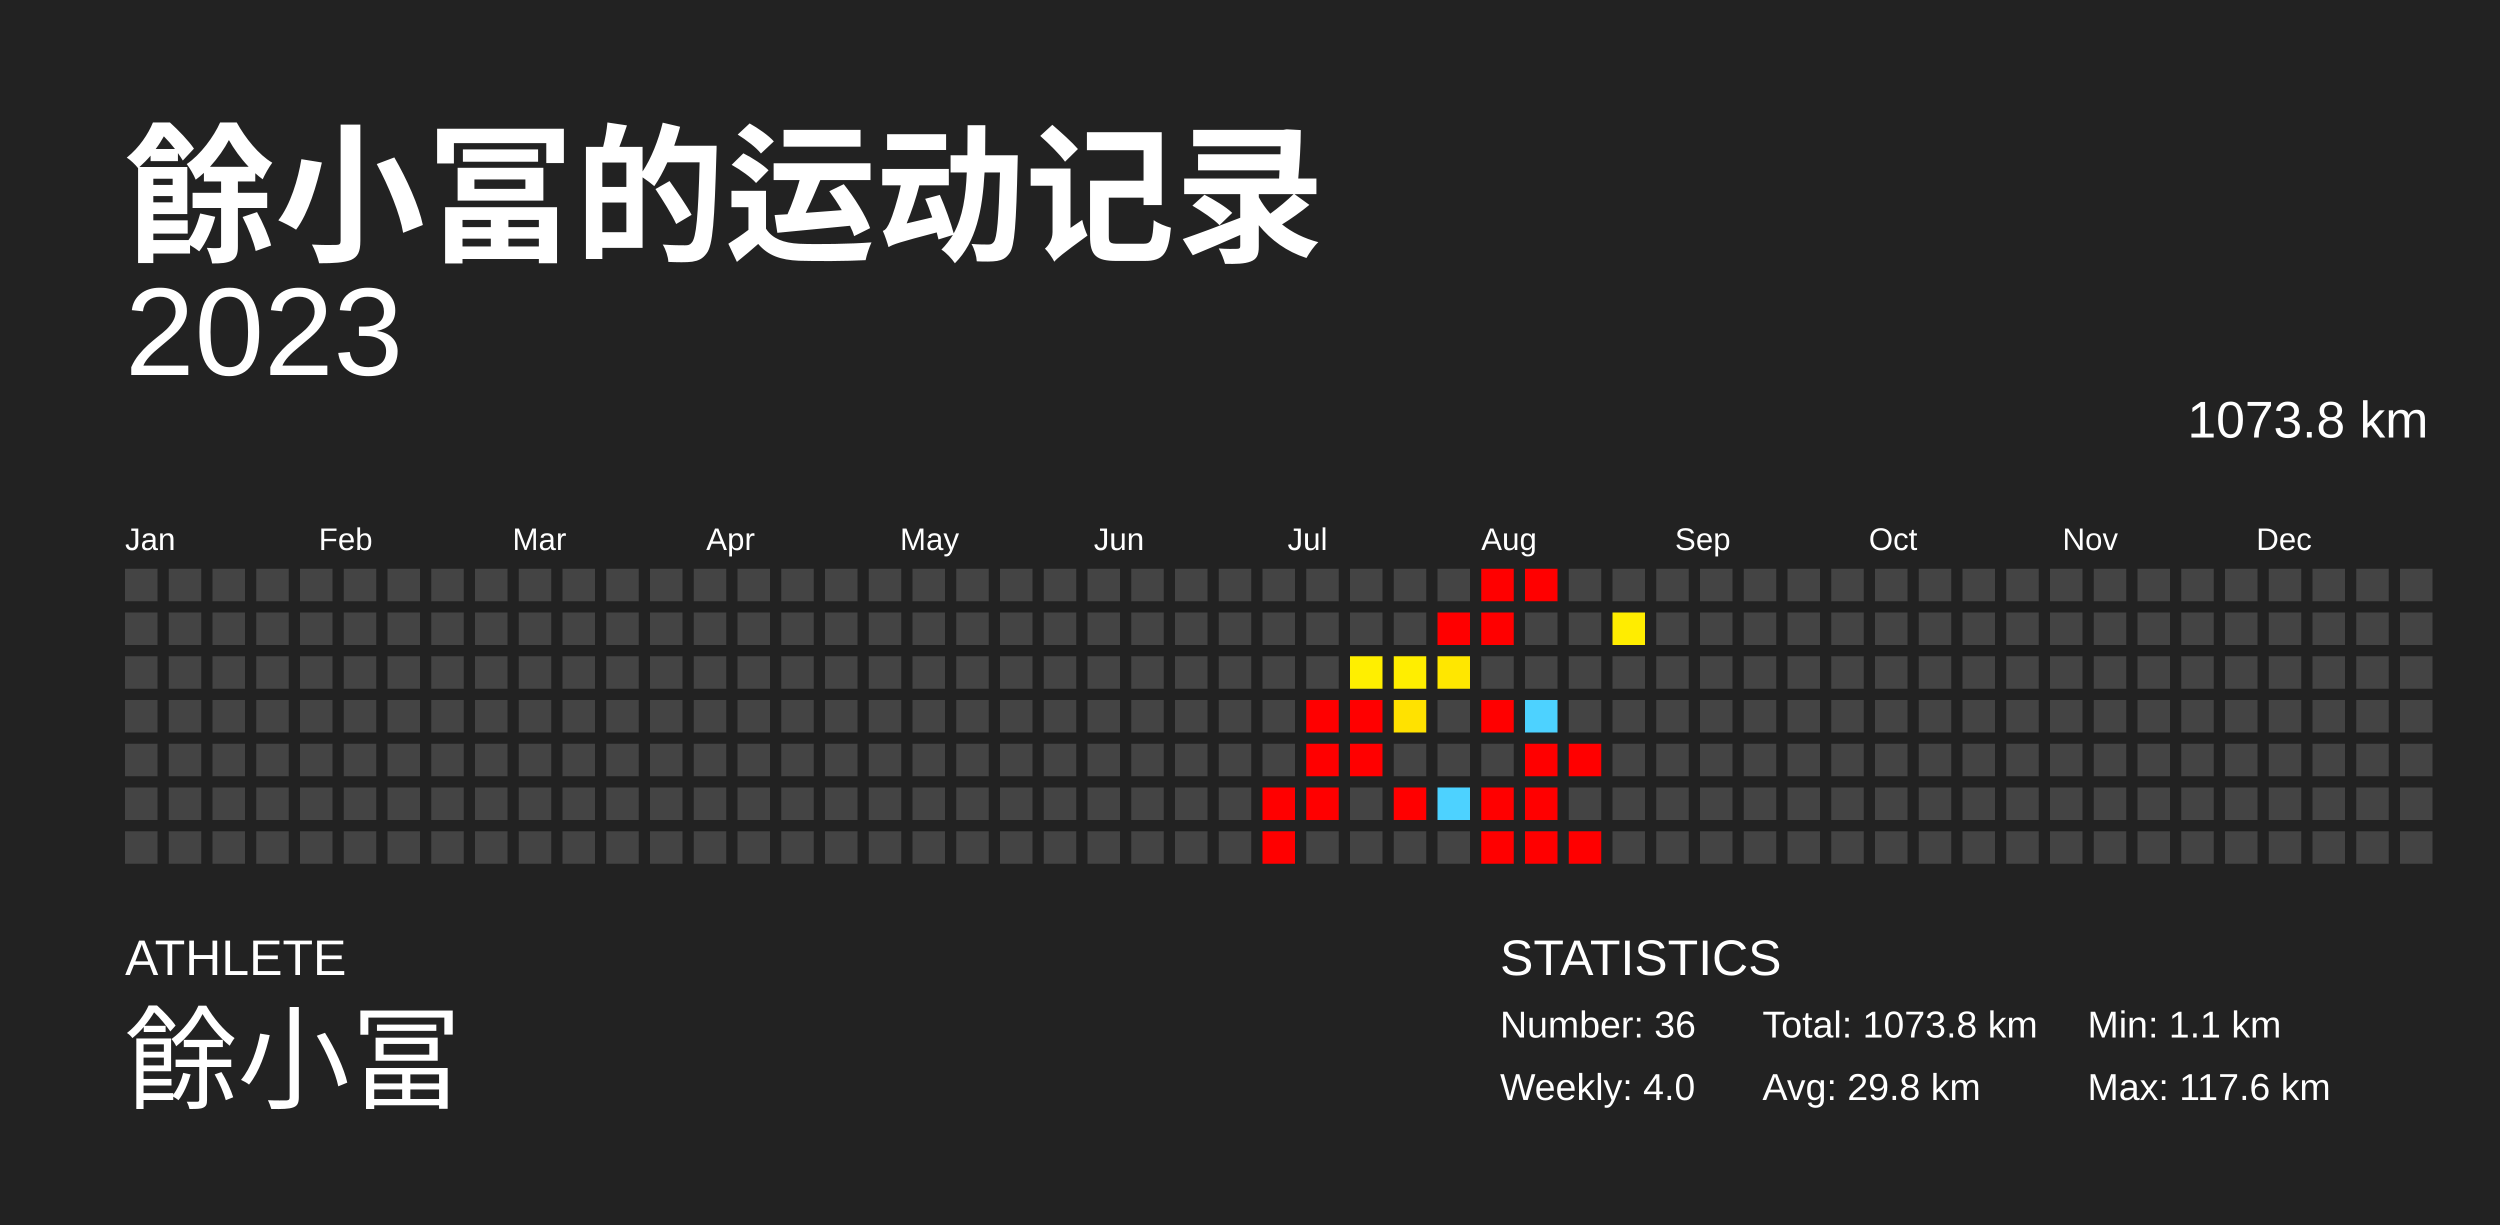
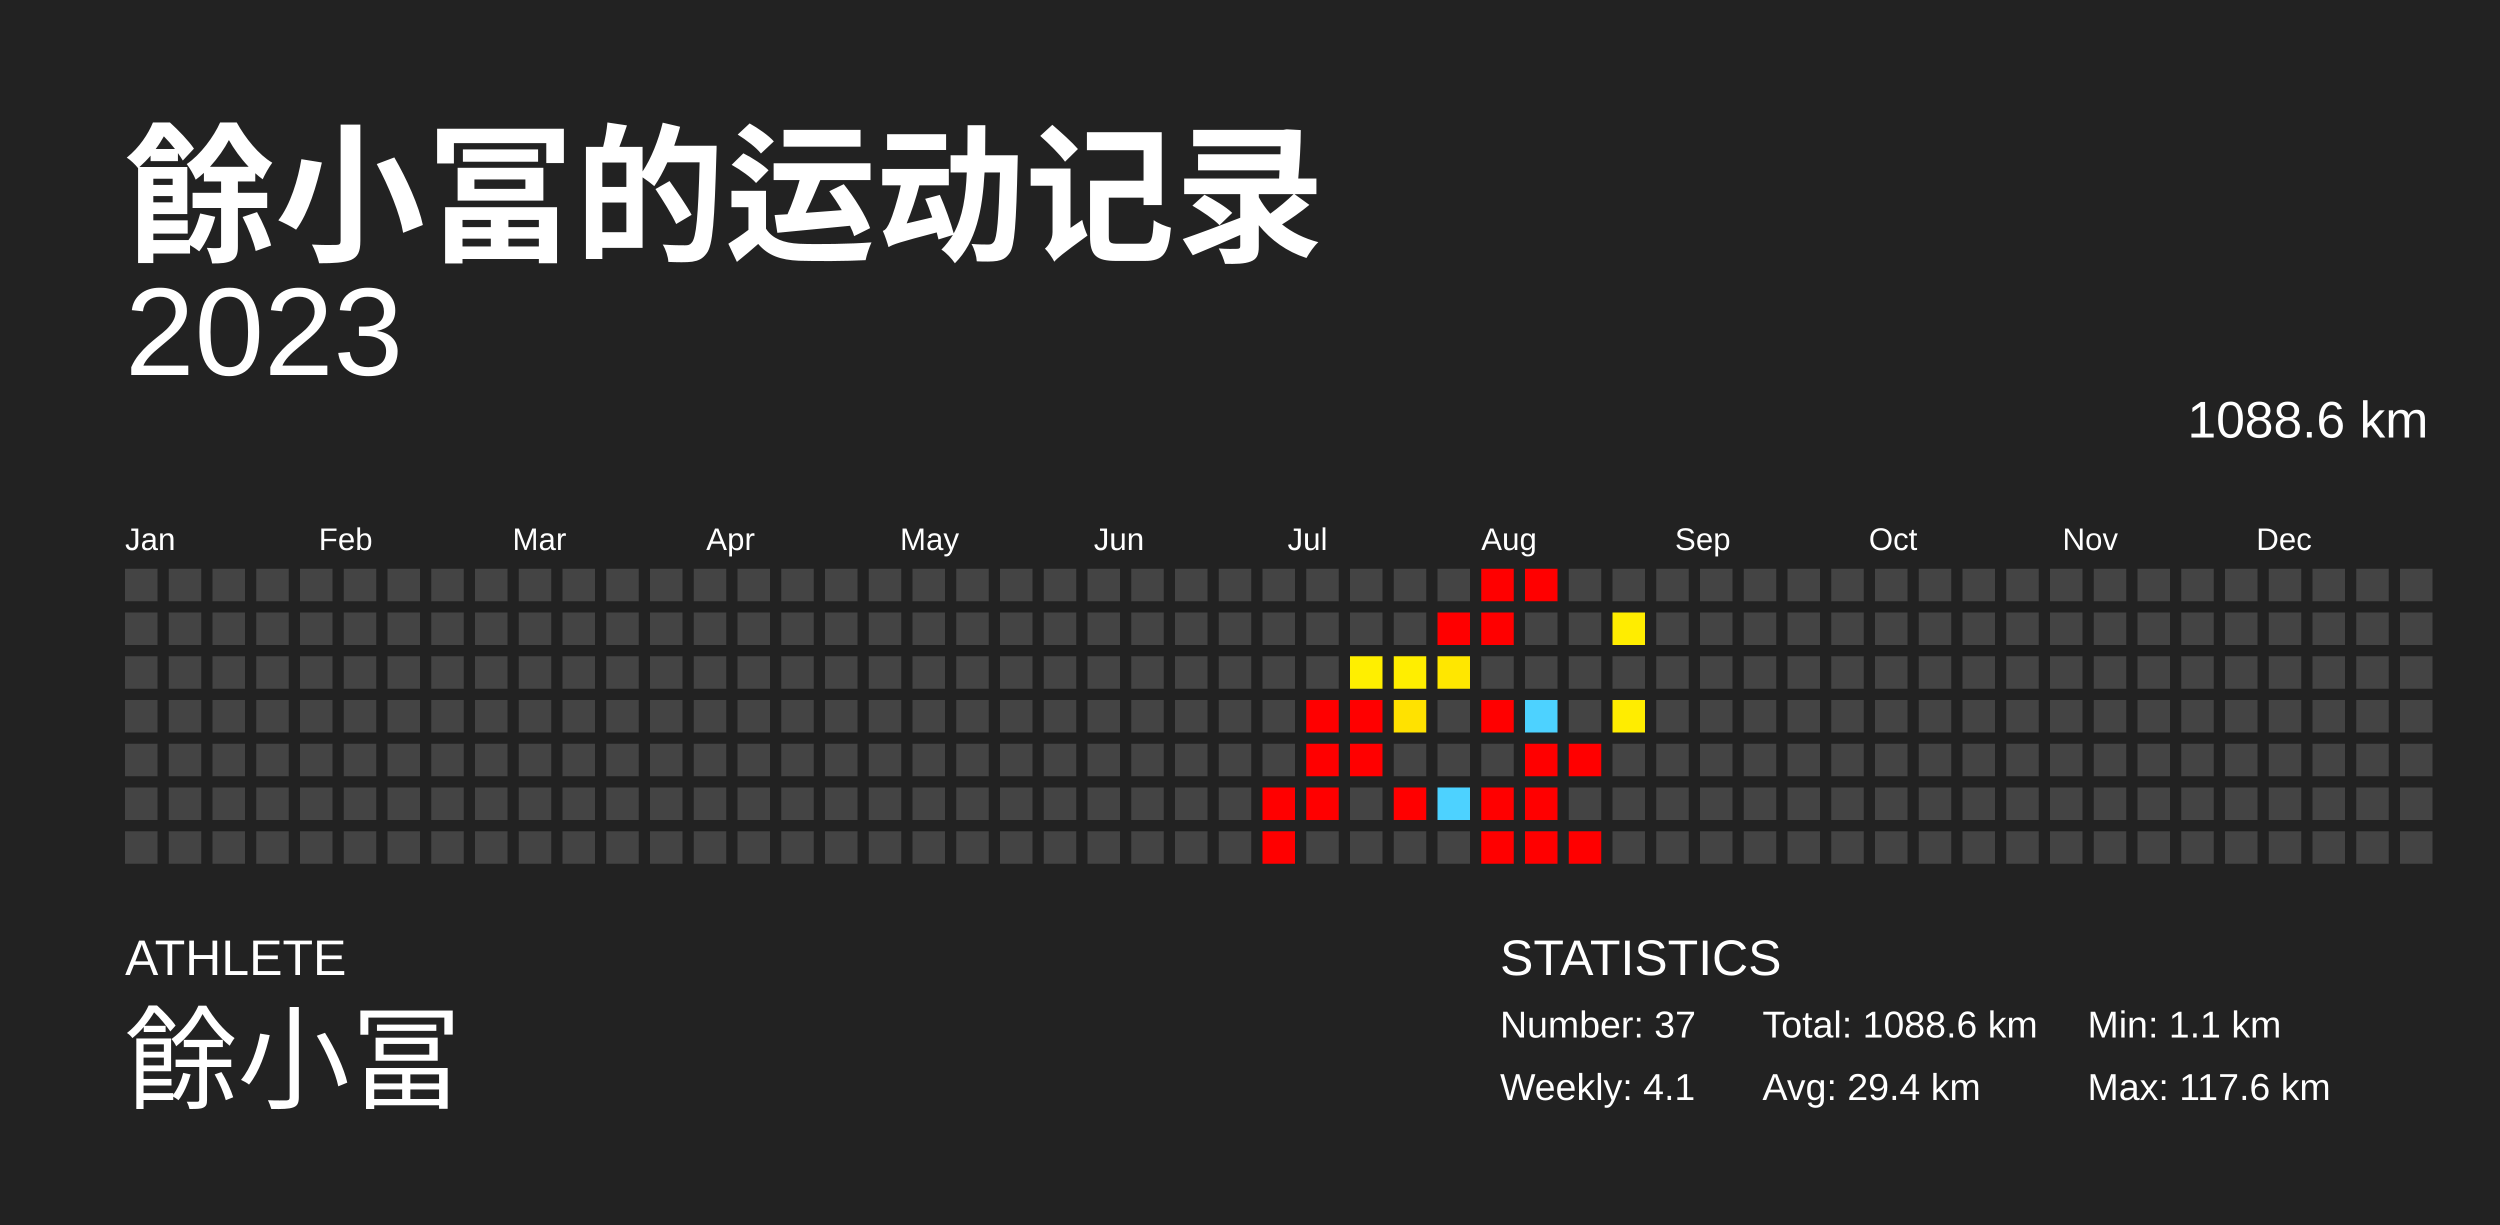
<svg xmlns="http://www.w3.org/2000/svg" baseProfile="full" height="98mm" version="1.1" viewBox="0,0,200,98" width="200mm">
  <defs />
  <rect fill="#222222" height="98" width="200" x="0" y="0" />
  <text fill="#FFFFFF" style="font-size:12px; font-family:Arial; font-weight:bold;" x="10" y="20">餘小冨的运动记录</text>
  <text fill="#FFFFFF" style="font-size:4px; font-family:Arial" x="10" y="78">ATHLETE</text>
  <text fill="#FFFFFF" style="font-size:9px; font-family:Arial" x="10" y="88">餘小冨</text>
  <text fill="#FFFFFF" style="font-size:4px; font-family:Arial" x="120" y="78">STATISTICS</text>
-   <text fill="#FFFFFF" style="font-size:3px; font-family:Arial" x="120" y="83">Number: 36</text>
-   <text fill="#FFFFFF" style="font-size:3px; font-family:Arial" x="120" y="88">Weekly: 4.0</text>
-   <text fill="#FFFFFF" style="font-size:3px; font-family:Arial" x="141" y="83">Total: 1073.8 km</text>
-   <text fill="#FFFFFF" style="font-size:3px; font-family:Arial" x="141" y="88">Avg: 29.8 km</text>
+   <text fill="#FFFFFF" style="font-size:3px; font-family:Arial" x="120" y="83">Number: 37</text>
+   <text fill="#FFFFFF" style="font-size:3px; font-family:Arial" x="120" y="88">Weekly: 4.1</text>
+   <text fill="#FFFFFF" style="font-size:3px; font-family:Arial" x="141" y="83">Total: 1088.6 km</text>
+   <text fill="#FFFFFF" style="font-size:3px; font-family:Arial" x="141" y="88">Avg: 29.4 km</text>
  <text fill="#FFFFFF" style="font-size:3px; font-family:Arial" x="167" y="83">Min: 1.1 km</text>
  <text fill="#FFFFFF" style="font-size:3px; font-family:Arial" x="167" y="88">Max: 117.6 km</text>
  <text alignment-baseline="hanging" fill="#FFFFFF" style="font-size:10.0px; font-family:Arial;" x="10" y="30">2023</text>
-   <text alignment-baseline="hanging" fill="#FFFFFF" style="font-size:4.125px; font-family:Arial;" x="175" y="35">1073.8 km</text>
+   <text alignment-baseline="hanging" fill="#FFFFFF" style="font-size:4.125px; font-family:Arial;" x="175" y="35">1088.6 km</text>
  <text fill="#FFFFFF" style="font-size:2.5px; font-family:Arial" x="10.0" y="44">Jan</text>
  <text fill="#FFFFFF" style="font-size:2.5px; font-family:Arial" x="25.5" y="44">Feb</text>
  <text fill="#FFFFFF" style="font-size:2.5px; font-family:Arial" x="41.0" y="44">Mar</text>
  <text fill="#FFFFFF" style="font-size:2.5px; font-family:Arial" x="56.5" y="44">Apr</text>
  <text fill="#FFFFFF" style="font-size:2.5px; font-family:Arial" x="72.0" y="44">May</text>
  <text fill="#FFFFFF" style="font-size:2.5px; font-family:Arial" x="87.5" y="44">Jun</text>
  <text fill="#FFFFFF" style="font-size:2.5px; font-family:Arial" x="103.0" y="44">Jul</text>
  <text fill="#FFFFFF" style="font-size:2.5px; font-family:Arial" x="118.5" y="44">Aug</text>
  <text fill="#FFFFFF" style="font-size:2.5px; font-family:Arial" x="134.0" y="44">Sep</text>
  <text fill="#FFFFFF" style="font-size:2.5px; font-family:Arial" x="149.5" y="44">Oct</text>
  <text fill="#FFFFFF" style="font-size:2.5px; font-family:Arial" x="165.0" y="44">Nov</text>
  <text fill="#FFFFFF" style="font-size:2.5px; font-family:Arial" x="180.5" y="44">Dec</text>
  <rect fill="#444444" height="2.6" width="2.6" x="10.0" y="45.5" />
  <rect fill="#444444" height="2.6" width="2.6" x="10.0" y="49.0" />
  <rect fill="#444444" height="2.6" width="2.6" x="10.0" y="52.5" />
  <rect fill="#444444" height="2.6" width="2.6" x="10.0" y="56.0" />
  <rect fill="#444444" height="2.6" width="2.6" x="10.0" y="59.5" />
  <rect fill="#444444" height="2.6" width="2.6" x="10.0" y="63.0" />
  <rect fill="#444444" height="2.6" width="2.6" x="10.0" y="66.5" />
  <rect fill="#444444" height="2.6" width="2.6" x="13.5" y="45.5" />
  <rect fill="#444444" height="2.6" width="2.6" x="13.5" y="49.0" />
  <rect fill="#444444" height="2.6" width="2.6" x="13.5" y="52.5" />
  <rect fill="#444444" height="2.6" width="2.6" x="13.5" y="56.0" />
  <rect fill="#444444" height="2.6" width="2.6" x="13.5" y="59.5" />
  <rect fill="#444444" height="2.6" width="2.6" x="13.5" y="63.0" />
  <rect fill="#444444" height="2.6" width="2.6" x="13.5" y="66.5" />
  <rect fill="#444444" height="2.6" width="2.6" x="17.0" y="45.5" />
  <rect fill="#444444" height="2.6" width="2.6" x="17.0" y="49.0" />
  <rect fill="#444444" height="2.6" width="2.6" x="17.0" y="52.5" />
  <rect fill="#444444" height="2.6" width="2.6" x="17.0" y="56.0" />
  <rect fill="#444444" height="2.6" width="2.6" x="17.0" y="59.5" />
  <rect fill="#444444" height="2.6" width="2.6" x="17.0" y="63.0" />
  <rect fill="#444444" height="2.6" width="2.6" x="17.0" y="66.5" />
  <rect fill="#444444" height="2.6" width="2.6" x="20.5" y="45.5" />
  <rect fill="#444444" height="2.6" width="2.6" x="20.5" y="49.0" />
  <rect fill="#444444" height="2.6" width="2.6" x="20.5" y="52.5" />
  <rect fill="#444444" height="2.6" width="2.6" x="20.5" y="56.0" />
  <rect fill="#444444" height="2.6" width="2.6" x="20.5" y="59.5" />
  <rect fill="#444444" height="2.6" width="2.6" x="20.5" y="63.0" />
  <rect fill="#444444" height="2.6" width="2.6" x="20.5" y="66.5" />
  <rect fill="#444444" height="2.6" width="2.6" x="24.0" y="45.5" />
  <rect fill="#444444" height="2.6" width="2.6" x="24.0" y="49.0" />
  <rect fill="#444444" height="2.6" width="2.6" x="24.0" y="52.5" />
  <rect fill="#444444" height="2.6" width="2.6" x="24.0" y="56.0" />
  <rect fill="#444444" height="2.6" width="2.6" x="24.0" y="59.5" />
  <rect fill="#444444" height="2.6" width="2.6" x="24.0" y="63.0" />
  <rect fill="#444444" height="2.6" width="2.6" x="24.0" y="66.5" />
  <rect fill="#444444" height="2.6" width="2.6" x="27.5" y="45.5" />
  <rect fill="#444444" height="2.6" width="2.6" x="27.5" y="49.0" />
  <rect fill="#444444" height="2.6" width="2.6" x="27.5" y="52.5" />
  <rect fill="#444444" height="2.6" width="2.6" x="27.5" y="56.0" />
  <rect fill="#444444" height="2.6" width="2.6" x="27.5" y="59.5" />
  <rect fill="#444444" height="2.6" width="2.6" x="27.5" y="63.0" />
  <rect fill="#444444" height="2.6" width="2.6" x="27.5" y="66.5" />
  <rect fill="#444444" height="2.6" width="2.6" x="31.0" y="45.5" />
  <rect fill="#444444" height="2.6" width="2.6" x="31.0" y="49.0" />
  <rect fill="#444444" height="2.6" width="2.6" x="31.0" y="52.5" />
  <rect fill="#444444" height="2.6" width="2.6" x="31.0" y="56.0" />
  <rect fill="#444444" height="2.6" width="2.6" x="31.0" y="59.5" />
  <rect fill="#444444" height="2.6" width="2.6" x="31.0" y="63.0" />
  <rect fill="#444444" height="2.6" width="2.6" x="31.0" y="66.5" />
  <rect fill="#444444" height="2.6" width="2.6" x="34.5" y="45.5" />
  <rect fill="#444444" height="2.6" width="2.6" x="34.5" y="49.0" />
  <rect fill="#444444" height="2.6" width="2.6" x="34.5" y="52.5" />
  <rect fill="#444444" height="2.6" width="2.6" x="34.5" y="56.0" />
  <rect fill="#444444" height="2.6" width="2.6" x="34.5" y="59.5" />
  <rect fill="#444444" height="2.6" width="2.6" x="34.5" y="63.0" />
  <rect fill="#444444" height="2.6" width="2.6" x="34.5" y="66.5" />
  <rect fill="#444444" height="2.6" width="2.6" x="38.0" y="45.5" />
  <rect fill="#444444" height="2.6" width="2.6" x="38.0" y="49.0" />
  <rect fill="#444444" height="2.6" width="2.6" x="38.0" y="52.5" />
  <rect fill="#444444" height="2.6" width="2.6" x="38.0" y="56.0" />
  <rect fill="#444444" height="2.6" width="2.6" x="38.0" y="59.5" />
  <rect fill="#444444" height="2.6" width="2.6" x="38.0" y="63.0" />
  <rect fill="#444444" height="2.6" width="2.6" x="38.0" y="66.5" />
  <rect fill="#444444" height="2.6" width="2.6" x="41.5" y="45.5" />
  <rect fill="#444444" height="2.6" width="2.6" x="41.5" y="49.0" />
  <rect fill="#444444" height="2.6" width="2.6" x="41.5" y="52.5" />
  <rect fill="#444444" height="2.6" width="2.6" x="41.5" y="56.0" />
  <rect fill="#444444" height="2.6" width="2.6" x="41.5" y="59.5" />
  <rect fill="#444444" height="2.6" width="2.6" x="41.5" y="63.0" />
  <rect fill="#444444" height="2.6" width="2.6" x="41.5" y="66.5" />
  <rect fill="#444444" height="2.6" width="2.6" x="45.0" y="45.5" />
  <rect fill="#444444" height="2.6" width="2.6" x="45.0" y="49.0" />
  <rect fill="#444444" height="2.6" width="2.6" x="45.0" y="52.5" />
  <rect fill="#444444" height="2.6" width="2.6" x="45.0" y="56.0" />
  <rect fill="#444444" height="2.6" width="2.6" x="45.0" y="59.5" />
  <rect fill="#444444" height="2.6" width="2.6" x="45.0" y="63.0" />
  <rect fill="#444444" height="2.6" width="2.6" x="45.0" y="66.5" />
  <rect fill="#444444" height="2.6" width="2.6" x="48.5" y="45.5" />
  <rect fill="#444444" height="2.6" width="2.6" x="48.5" y="49.0" />
  <rect fill="#444444" height="2.6" width="2.6" x="48.5" y="52.5" />
  <rect fill="#444444" height="2.6" width="2.6" x="48.5" y="56.0" />
  <rect fill="#444444" height="2.6" width="2.6" x="48.5" y="59.5" />
  <rect fill="#444444" height="2.6" width="2.6" x="48.5" y="63.0" />
  <rect fill="#444444" height="2.6" width="2.6" x="48.5" y="66.5" />
  <rect fill="#444444" height="2.6" width="2.6" x="52.0" y="45.5" />
  <rect fill="#444444" height="2.6" width="2.6" x="52.0" y="49.0" />
  <rect fill="#444444" height="2.6" width="2.6" x="52.0" y="52.5" />
  <rect fill="#444444" height="2.6" width="2.6" x="52.0" y="56.0" />
  <rect fill="#444444" height="2.6" width="2.6" x="52.0" y="59.5" />
  <rect fill="#444444" height="2.6" width="2.6" x="52.0" y="63.0" />
  <rect fill="#444444" height="2.6" width="2.6" x="52.0" y="66.5" />
  <rect fill="#444444" height="2.6" width="2.6" x="55.5" y="45.5" />
  <rect fill="#444444" height="2.6" width="2.6" x="55.5" y="49.0" />
  <rect fill="#444444" height="2.6" width="2.6" x="55.5" y="52.5" />
  <rect fill="#444444" height="2.6" width="2.6" x="55.5" y="56.0" />
  <rect fill="#444444" height="2.6" width="2.6" x="55.5" y="59.5" />
  <rect fill="#444444" height="2.6" width="2.6" x="55.5" y="63.0" />
  <rect fill="#444444" height="2.6" width="2.6" x="55.5" y="66.5" />
  <rect fill="#444444" height="2.6" width="2.6" x="59.0" y="45.5" />
  <rect fill="#444444" height="2.6" width="2.6" x="59.0" y="49.0" />
  <rect fill="#444444" height="2.6" width="2.6" x="59.0" y="52.5" />
  <rect fill="#444444" height="2.6" width="2.6" x="59.0" y="56.0" />
  <rect fill="#444444" height="2.6" width="2.6" x="59.0" y="59.5" />
  <rect fill="#444444" height="2.6" width="2.6" x="59.0" y="63.0" />
  <rect fill="#444444" height="2.6" width="2.6" x="59.0" y="66.5" />
  <rect fill="#444444" height="2.6" width="2.6" x="62.5" y="45.5" />
  <rect fill="#444444" height="2.6" width="2.6" x="62.5" y="49.0" />
  <rect fill="#444444" height="2.6" width="2.6" x="62.5" y="52.5" />
  <rect fill="#444444" height="2.6" width="2.6" x="62.5" y="56.0" />
  <rect fill="#444444" height="2.6" width="2.6" x="62.5" y="59.5" />
  <rect fill="#444444" height="2.6" width="2.6" x="62.5" y="63.0" />
  <rect fill="#444444" height="2.6" width="2.6" x="62.5" y="66.5" />
  <rect fill="#444444" height="2.6" width="2.6" x="66.0" y="45.5" />
  <rect fill="#444444" height="2.6" width="2.6" x="66.0" y="49.0" />
  <rect fill="#444444" height="2.6" width="2.6" x="66.0" y="52.5" />
  <rect fill="#444444" height="2.6" width="2.6" x="66.0" y="56.0" />
  <rect fill="#444444" height="2.6" width="2.6" x="66.0" y="59.5" />
  <rect fill="#444444" height="2.6" width="2.6" x="66.0" y="63.0" />
  <rect fill="#444444" height="2.6" width="2.6" x="66.0" y="66.5" />
  <rect fill="#444444" height="2.6" width="2.6" x="69.5" y="45.5" />
  <rect fill="#444444" height="2.6" width="2.6" x="69.5" y="49.0" />
  <rect fill="#444444" height="2.6" width="2.6" x="69.5" y="52.5" />
  <rect fill="#444444" height="2.6" width="2.6" x="69.5" y="56.0" />
  <rect fill="#444444" height="2.6" width="2.6" x="69.5" y="59.5" />
  <rect fill="#444444" height="2.6" width="2.6" x="69.5" y="63.0" />
  <rect fill="#444444" height="2.6" width="2.6" x="69.5" y="66.5" />
  <rect fill="#444444" height="2.6" width="2.6" x="73.0" y="45.5" />
  <rect fill="#444444" height="2.6" width="2.6" x="73.0" y="49.0" />
  <rect fill="#444444" height="2.6" width="2.6" x="73.0" y="52.5" />
  <rect fill="#444444" height="2.6" width="2.6" x="73.0" y="56.0" />
  <rect fill="#444444" height="2.6" width="2.6" x="73.0" y="59.5" />
  <rect fill="#444444" height="2.6" width="2.6" x="73.0" y="63.0" />
  <rect fill="#444444" height="2.6" width="2.6" x="73.0" y="66.5" />
  <rect fill="#444444" height="2.6" width="2.6" x="76.5" y="45.5" />
  <rect fill="#444444" height="2.6" width="2.6" x="76.5" y="49.0" />
  <rect fill="#444444" height="2.6" width="2.6" x="76.5" y="52.5" />
  <rect fill="#444444" height="2.6" width="2.6" x="76.5" y="56.0" />
  <rect fill="#444444" height="2.6" width="2.6" x="76.5" y="59.5" />
  <rect fill="#444444" height="2.6" width="2.6" x="76.5" y="63.0" />
  <rect fill="#444444" height="2.6" width="2.6" x="76.5" y="66.5" />
  <rect fill="#444444" height="2.6" width="2.6" x="80.0" y="45.5" />
  <rect fill="#444444" height="2.6" width="2.6" x="80.0" y="49.0" />
  <rect fill="#444444" height="2.6" width="2.6" x="80.0" y="52.5" />
  <rect fill="#444444" height="2.6" width="2.6" x="80.0" y="56.0" />
  <rect fill="#444444" height="2.6" width="2.6" x="80.0" y="59.5" />
  <rect fill="#444444" height="2.6" width="2.6" x="80.0" y="63.0" />
  <rect fill="#444444" height="2.6" width="2.6" x="80.0" y="66.5" />
  <rect fill="#444444" height="2.6" width="2.6" x="83.5" y="45.5" />
  <rect fill="#444444" height="2.6" width="2.6" x="83.5" y="49.0" />
  <rect fill="#444444" height="2.6" width="2.6" x="83.5" y="52.5" />
  <rect fill="#444444" height="2.6" width="2.6" x="83.5" y="56.0" />
  <rect fill="#444444" height="2.6" width="2.6" x="83.5" y="59.5" />
  <rect fill="#444444" height="2.6" width="2.6" x="83.5" y="63.0" />
  <rect fill="#444444" height="2.6" width="2.6" x="83.5" y="66.5" />
  <rect fill="#444444" height="2.6" width="2.6" x="87.0" y="45.5" />
  <rect fill="#444444" height="2.6" width="2.6" x="87.0" y="49.0" />
  <rect fill="#444444" height="2.6" width="2.6" x="87.0" y="52.5" />
  <rect fill="#444444" height="2.6" width="2.6" x="87.0" y="56.0" />
  <rect fill="#444444" height="2.6" width="2.6" x="87.0" y="59.5" />
  <rect fill="#444444" height="2.6" width="2.6" x="87.0" y="63.0" />
  <rect fill="#444444" height="2.6" width="2.6" x="87.0" y="66.5" />
  <rect fill="#444444" height="2.6" width="2.6" x="90.5" y="45.5" />
  <rect fill="#444444" height="2.6" width="2.6" x="90.5" y="49.0" />
  <rect fill="#444444" height="2.6" width="2.6" x="90.5" y="52.5" />
  <rect fill="#444444" height="2.6" width="2.6" x="90.5" y="56.0" />
  <rect fill="#444444" height="2.6" width="2.6" x="90.5" y="59.5" />
  <rect fill="#444444" height="2.6" width="2.6" x="90.5" y="63.0" />
  <rect fill="#444444" height="2.6" width="2.6" x="90.5" y="66.5" />
  <rect fill="#444444" height="2.6" width="2.6" x="94.0" y="45.5" />
  <rect fill="#444444" height="2.6" width="2.6" x="94.0" y="49.0" />
  <rect fill="#444444" height="2.6" width="2.6" x="94.0" y="52.5" />
  <rect fill="#444444" height="2.6" width="2.6" x="94.0" y="56.0" />
  <rect fill="#444444" height="2.6" width="2.6" x="94.0" y="59.5" />
  <rect fill="#444444" height="2.6" width="2.6" x="94.0" y="63.0" />
  <rect fill="#444444" height="2.6" width="2.6" x="94.0" y="66.5" />
  <rect fill="#444444" height="2.6" width="2.6" x="97.5" y="45.5" />
  <rect fill="#444444" height="2.6" width="2.6" x="97.5" y="49.0" />
  <rect fill="#444444" height="2.6" width="2.6" x="97.5" y="52.5" />
  <rect fill="#444444" height="2.6" width="2.6" x="97.5" y="56.0" />
  <rect fill="#444444" height="2.6" width="2.6" x="97.5" y="59.5" />
  <rect fill="#444444" height="2.6" width="2.6" x="97.5" y="63.0" />
  <rect fill="#444444" height="2.6" width="2.6" x="97.5" y="66.5" />
  <rect fill="#444444" height="2.6" width="2.6" x="101.0" y="45.5" />
  <rect fill="#444444" height="2.6" width="2.6" x="101.0" y="49.0" />
  <rect fill="#444444" height="2.6" width="2.6" x="101.0" y="52.5" />
  <rect fill="#444444" height="2.6" width="2.6" x="101.0" y="56.0" />
  <rect fill="#444444" height="2.6" width="2.6" x="101.0" y="59.5" />
  <rect fill="red" height="2.6" width="2.6" x="101.0" y="63.0" />
  <rect fill="red" height="2.6" width="2.6" x="101.0" y="66.5" />
  <rect fill="#444444" height="2.6" width="2.6" x="104.5" y="45.5" />
  <rect fill="#444444" height="2.6" width="2.6" x="104.5" y="49.0" />
  <rect fill="#444444" height="2.6" width="2.6" x="104.5" y="52.5" />
  <rect fill="red" height="2.6" width="2.6" x="104.5" y="56.0" />
  <rect fill="red" height="2.6" width="2.6" x="104.5" y="59.5" />
  <rect fill="red" height="2.6" width="2.6" x="104.5" y="63.0" />
  <rect fill="#444444" height="2.6" width="2.6" x="104.5" y="66.5" />
  <rect fill="#444444" height="2.6" width="2.6" x="108.0" y="45.5" />
  <rect fill="#444444" height="2.6" width="2.6" x="108.0" y="49.0" />
  <rect fill="#ffef00" height="2.6" width="2.6" x="108.0" y="52.5" />
  <rect fill="red" height="2.6" width="2.6" x="108.0" y="56.0" />
  <rect fill="red" height="2.6" width="2.6" x="108.0" y="59.5" />
  <rect fill="#444444" height="2.6" width="2.6" x="108.0" y="63.0" />
  <rect fill="#444444" height="2.6" width="2.6" x="108.0" y="66.5" />
  <rect fill="#444444" height="2.6" width="2.6" x="111.5" y="45.5" />
  <rect fill="#444444" height="2.6" width="2.6" x="111.5" y="49.0" />
  <rect fill="#ffee00" height="2.6" width="2.6" x="111.5" y="52.5" />
  <rect fill="#ffe200" height="2.6" width="2.6" x="111.5" y="56.0" />
  <rect fill="#444444" height="2.6" width="2.6" x="111.5" y="59.5" />
  <rect fill="red" height="2.6" width="2.6" x="111.5" y="63.0" />
  <rect fill="#444444" height="2.6" width="2.6" x="111.5" y="66.5" />
  <rect fill="#444444" height="2.6" width="2.6" x="115.0" y="45.5" />
  <rect fill="red" height="2.6" width="2.6" x="115.0" y="49.0" />
  <rect fill="#ffe700" height="2.6" width="2.6" x="115.0" y="52.5" />
  <rect fill="#444444" height="2.6" width="2.6" x="115.0" y="56.0" />
  <rect fill="#444444" height="2.6" width="2.6" x="115.0" y="59.5" />
  <rect fill="#4dd2ff" height="2.6" width="2.6" x="115.0" y="63.0" />
  <rect fill="#444444" height="2.6" width="2.6" x="115.0" y="66.5" />
  <rect fill="red" height="2.6" width="2.6" x="118.5" y="45.5" />
  <rect fill="red" height="2.6" width="2.6" x="118.5" y="49.0" />
  <rect fill="#444444" height="2.6" width="2.6" x="118.5" y="52.5" />
  <rect fill="red" height="2.6" width="2.6" x="118.5" y="56.0" />
  <rect fill="#444444" height="2.6" width="2.6" x="118.5" y="59.5" />
  <rect fill="red" height="2.6" width="2.6" x="118.5" y="63.0" />
  <rect fill="red" height="2.6" width="2.6" x="118.5" y="66.5" />
  <rect fill="red" height="2.6" width="2.6" x="122.0" y="45.5" />
  <rect fill="#444444" height="2.6" width="2.6" x="122.0" y="49.0" />
  <rect fill="#444444" height="2.6" width="2.6" x="122.0" y="52.5" />
  <rect fill="#4dd2ff" height="2.6" width="2.6" x="122.0" y="56.0" />
  <rect fill="red" height="2.6" width="2.6" x="122.0" y="59.5" />
  <rect fill="red" height="2.6" width="2.6" x="122.0" y="63.0" />
  <rect fill="red" height="2.6" width="2.6" x="122.0" y="66.5" />
  <rect fill="#444444" height="2.6" width="2.6" x="125.5" y="45.5" />
  <rect fill="#444444" height="2.6" width="2.6" x="125.5" y="49.0" />
  <rect fill="#444444" height="2.6" width="2.6" x="125.5" y="52.5" />
  <rect fill="#444444" height="2.6" width="2.6" x="125.5" y="56.0" />
  <rect fill="red" height="2.6" width="2.6" x="125.5" y="59.5" />
  <rect fill="#444444" height="2.6" width="2.6" x="125.5" y="63.0" />
  <rect fill="red" height="2.6" width="2.6" x="125.5" y="66.5" />
  <rect fill="#444444" height="2.6" width="2.6" x="129.0" y="45.5" />
  <rect fill="#ffed00" height="2.6" width="2.6" x="129.0" y="49.0" />
  <rect fill="#444444" height="2.6" width="2.6" x="129.0" y="52.5" />
-   <rect fill="#444444" height="2.6" width="2.6" x="129.0" y="56.0" />
+   <rect fill="#ffed00" height="2.6" width="2.6" x="129.0" y="56.0" />
  <rect fill="#444444" height="2.6" width="2.6" x="129.0" y="59.5" />
  <rect fill="#444444" height="2.6" width="2.6" x="129.0" y="63.0" />
  <rect fill="#444444" height="2.6" width="2.6" x="129.0" y="66.5" />
  <rect fill="#444444" height="2.6" width="2.6" x="132.5" y="45.5" />
  <rect fill="#444444" height="2.6" width="2.6" x="132.5" y="49.0" />
  <rect fill="#444444" height="2.6" width="2.6" x="132.5" y="52.5" />
  <rect fill="#444444" height="2.6" width="2.6" x="132.5" y="56.0" />
  <rect fill="#444444" height="2.6" width="2.6" x="132.5" y="59.5" />
  <rect fill="#444444" height="2.6" width="2.6" x="132.5" y="63.0" />
  <rect fill="#444444" height="2.6" width="2.6" x="132.5" y="66.5" />
  <rect fill="#444444" height="2.6" width="2.6" x="136.0" y="45.5" />
  <rect fill="#444444" height="2.6" width="2.6" x="136.0" y="49.0" />
  <rect fill="#444444" height="2.6" width="2.6" x="136.0" y="52.5" />
  <rect fill="#444444" height="2.6" width="2.6" x="136.0" y="56.0" />
  <rect fill="#444444" height="2.6" width="2.6" x="136.0" y="59.5" />
  <rect fill="#444444" height="2.6" width="2.6" x="136.0" y="63.0" />
  <rect fill="#444444" height="2.6" width="2.6" x="136.0" y="66.5" />
  <rect fill="#444444" height="2.6" width="2.6" x="139.5" y="45.5" />
  <rect fill="#444444" height="2.6" width="2.6" x="139.5" y="49.0" />
  <rect fill="#444444" height="2.6" width="2.6" x="139.5" y="52.5" />
  <rect fill="#444444" height="2.6" width="2.6" x="139.5" y="56.0" />
  <rect fill="#444444" height="2.6" width="2.6" x="139.5" y="59.5" />
  <rect fill="#444444" height="2.6" width="2.6" x="139.5" y="63.0" />
  <rect fill="#444444" height="2.6" width="2.6" x="139.5" y="66.5" />
  <rect fill="#444444" height="2.6" width="2.6" x="143.0" y="45.5" />
  <rect fill="#444444" height="2.6" width="2.6" x="143.0" y="49.0" />
  <rect fill="#444444" height="2.6" width="2.6" x="143.0" y="52.5" />
  <rect fill="#444444" height="2.6" width="2.6" x="143.0" y="56.0" />
  <rect fill="#444444" height="2.6" width="2.6" x="143.0" y="59.5" />
  <rect fill="#444444" height="2.6" width="2.6" x="143.0" y="63.0" />
  <rect fill="#444444" height="2.6" width="2.6" x="143.0" y="66.5" />
  <rect fill="#444444" height="2.6" width="2.6" x="146.5" y="45.5" />
  <rect fill="#444444" height="2.6" width="2.6" x="146.5" y="49.0" />
  <rect fill="#444444" height="2.6" width="2.6" x="146.5" y="52.5" />
  <rect fill="#444444" height="2.6" width="2.6" x="146.5" y="56.0" />
  <rect fill="#444444" height="2.6" width="2.6" x="146.5" y="59.5" />
  <rect fill="#444444" height="2.6" width="2.6" x="146.5" y="63.0" />
  <rect fill="#444444" height="2.6" width="2.6" x="146.5" y="66.5" />
  <rect fill="#444444" height="2.6" width="2.6" x="150.0" y="45.5" />
  <rect fill="#444444" height="2.6" width="2.6" x="150.0" y="49.0" />
  <rect fill="#444444" height="2.6" width="2.6" x="150.0" y="52.5" />
  <rect fill="#444444" height="2.6" width="2.6" x="150.0" y="56.0" />
  <rect fill="#444444" height="2.6" width="2.6" x="150.0" y="59.5" />
  <rect fill="#444444" height="2.6" width="2.6" x="150.0" y="63.0" />
  <rect fill="#444444" height="2.6" width="2.6" x="150.0" y="66.5" />
  <rect fill="#444444" height="2.6" width="2.6" x="153.5" y="45.5" />
  <rect fill="#444444" height="2.6" width="2.6" x="153.5" y="49.0" />
  <rect fill="#444444" height="2.6" width="2.6" x="153.5" y="52.5" />
  <rect fill="#444444" height="2.6" width="2.6" x="153.5" y="56.0" />
  <rect fill="#444444" height="2.6" width="2.6" x="153.5" y="59.5" />
  <rect fill="#444444" height="2.6" width="2.6" x="153.5" y="63.0" />
  <rect fill="#444444" height="2.6" width="2.6" x="153.5" y="66.5" />
  <rect fill="#444444" height="2.6" width="2.6" x="157.0" y="45.5" />
  <rect fill="#444444" height="2.6" width="2.6" x="157.0" y="49.0" />
  <rect fill="#444444" height="2.6" width="2.6" x="157.0" y="52.5" />
  <rect fill="#444444" height="2.6" width="2.6" x="157.0" y="56.0" />
  <rect fill="#444444" height="2.6" width="2.6" x="157.0" y="59.5" />
  <rect fill="#444444" height="2.6" width="2.6" x="157.0" y="63.0" />
  <rect fill="#444444" height="2.6" width="2.6" x="157.0" y="66.5" />
  <rect fill="#444444" height="2.6" width="2.6" x="160.5" y="45.5" />
  <rect fill="#444444" height="2.6" width="2.6" x="160.5" y="49.0" />
  <rect fill="#444444" height="2.6" width="2.6" x="160.5" y="52.5" />
  <rect fill="#444444" height="2.6" width="2.6" x="160.5" y="56.0" />
  <rect fill="#444444" height="2.6" width="2.6" x="160.5" y="59.5" />
  <rect fill="#444444" height="2.6" width="2.6" x="160.5" y="63.0" />
  <rect fill="#444444" height="2.6" width="2.6" x="160.5" y="66.5" />
  <rect fill="#444444" height="2.6" width="2.6" x="164.0" y="45.5" />
  <rect fill="#444444" height="2.6" width="2.6" x="164.0" y="49.0" />
  <rect fill="#444444" height="2.6" width="2.6" x="164.0" y="52.5" />
  <rect fill="#444444" height="2.6" width="2.6" x="164.0" y="56.0" />
  <rect fill="#444444" height="2.6" width="2.6" x="164.0" y="59.5" />
  <rect fill="#444444" height="2.6" width="2.6" x="164.0" y="63.0" />
  <rect fill="#444444" height="2.6" width="2.6" x="164.0" y="66.5" />
  <rect fill="#444444" height="2.6" width="2.6" x="167.5" y="45.5" />
  <rect fill="#444444" height="2.6" width="2.6" x="167.5" y="49.0" />
  <rect fill="#444444" height="2.6" width="2.6" x="167.5" y="52.5" />
  <rect fill="#444444" height="2.6" width="2.6" x="167.5" y="56.0" />
  <rect fill="#444444" height="2.6" width="2.6" x="167.5" y="59.5" />
  <rect fill="#444444" height="2.6" width="2.6" x="167.5" y="63.0" />
  <rect fill="#444444" height="2.6" width="2.6" x="167.5" y="66.5" />
  <rect fill="#444444" height="2.6" width="2.6" x="171.0" y="45.5" />
  <rect fill="#444444" height="2.6" width="2.6" x="171.0" y="49.0" />
  <rect fill="#444444" height="2.6" width="2.6" x="171.0" y="52.5" />
  <rect fill="#444444" height="2.6" width="2.6" x="171.0" y="56.0" />
  <rect fill="#444444" height="2.6" width="2.6" x="171.0" y="59.5" />
  <rect fill="#444444" height="2.6" width="2.6" x="171.0" y="63.0" />
  <rect fill="#444444" height="2.6" width="2.6" x="171.0" y="66.5" />
  <rect fill="#444444" height="2.6" width="2.6" x="174.5" y="45.5" />
  <rect fill="#444444" height="2.6" width="2.6" x="174.5" y="49.0" />
  <rect fill="#444444" height="2.6" width="2.6" x="174.5" y="52.5" />
  <rect fill="#444444" height="2.6" width="2.6" x="174.5" y="56.0" />
  <rect fill="#444444" height="2.6" width="2.6" x="174.5" y="59.5" />
  <rect fill="#444444" height="2.6" width="2.6" x="174.5" y="63.0" />
  <rect fill="#444444" height="2.6" width="2.6" x="174.5" y="66.5" />
  <rect fill="#444444" height="2.6" width="2.6" x="178.0" y="45.5" />
  <rect fill="#444444" height="2.6" width="2.6" x="178.0" y="49.0" />
  <rect fill="#444444" height="2.6" width="2.6" x="178.0" y="52.5" />
  <rect fill="#444444" height="2.6" width="2.6" x="178.0" y="56.0" />
  <rect fill="#444444" height="2.6" width="2.6" x="178.0" y="59.5" />
  <rect fill="#444444" height="2.6" width="2.6" x="178.0" y="63.0" />
  <rect fill="#444444" height="2.6" width="2.6" x="178.0" y="66.5" />
  <rect fill="#444444" height="2.6" width="2.6" x="181.5" y="45.5" />
  <rect fill="#444444" height="2.6" width="2.6" x="181.5" y="49.0" />
  <rect fill="#444444" height="2.6" width="2.6" x="181.5" y="52.5" />
  <rect fill="#444444" height="2.6" width="2.6" x="181.5" y="56.0" />
  <rect fill="#444444" height="2.6" width="2.6" x="181.5" y="59.5" />
  <rect fill="#444444" height="2.6" width="2.6" x="181.5" y="63.0" />
  <rect fill="#444444" height="2.6" width="2.6" x="181.5" y="66.5" />
  <rect fill="#444444" height="2.6" width="2.6" x="185.0" y="45.5" />
  <rect fill="#444444" height="2.6" width="2.6" x="185.0" y="49.0" />
  <rect fill="#444444" height="2.6" width="2.6" x="185.0" y="52.5" />
  <rect fill="#444444" height="2.6" width="2.6" x="185.0" y="56.0" />
  <rect fill="#444444" height="2.6" width="2.6" x="185.0" y="59.5" />
  <rect fill="#444444" height="2.6" width="2.6" x="185.0" y="63.0" />
  <rect fill="#444444" height="2.6" width="2.6" x="185.0" y="66.5" />
  <rect fill="#444444" height="2.6" width="2.6" x="188.5" y="45.5" />
  <rect fill="#444444" height="2.6" width="2.6" x="188.5" y="49.0" />
  <rect fill="#444444" height="2.6" width="2.6" x="188.5" y="52.5" />
  <rect fill="#444444" height="2.6" width="2.6" x="188.5" y="56.0" />
  <rect fill="#444444" height="2.6" width="2.6" x="188.5" y="59.5" />
  <rect fill="#444444" height="2.6" width="2.6" x="188.5" y="63.0" />
  <rect fill="#444444" height="2.6" width="2.6" x="188.5" y="66.5" />
  <rect fill="#444444" height="2.6" width="2.6" x="192.0" y="45.5" />
  <rect fill="#444444" height="2.6" width="2.6" x="192.0" y="49.0" />
  <rect fill="#444444" height="2.6" width="2.6" x="192.0" y="52.5" />
  <rect fill="#444444" height="2.6" width="2.6" x="192.0" y="56.0" />
  <rect fill="#444444" height="2.6" width="2.6" x="192.0" y="59.5" />
  <rect fill="#444444" height="2.6" width="2.6" x="192.0" y="63.0" />
  <rect fill="#444444" height="2.6" width="2.6" x="192.0" y="66.5" />
</svg>
